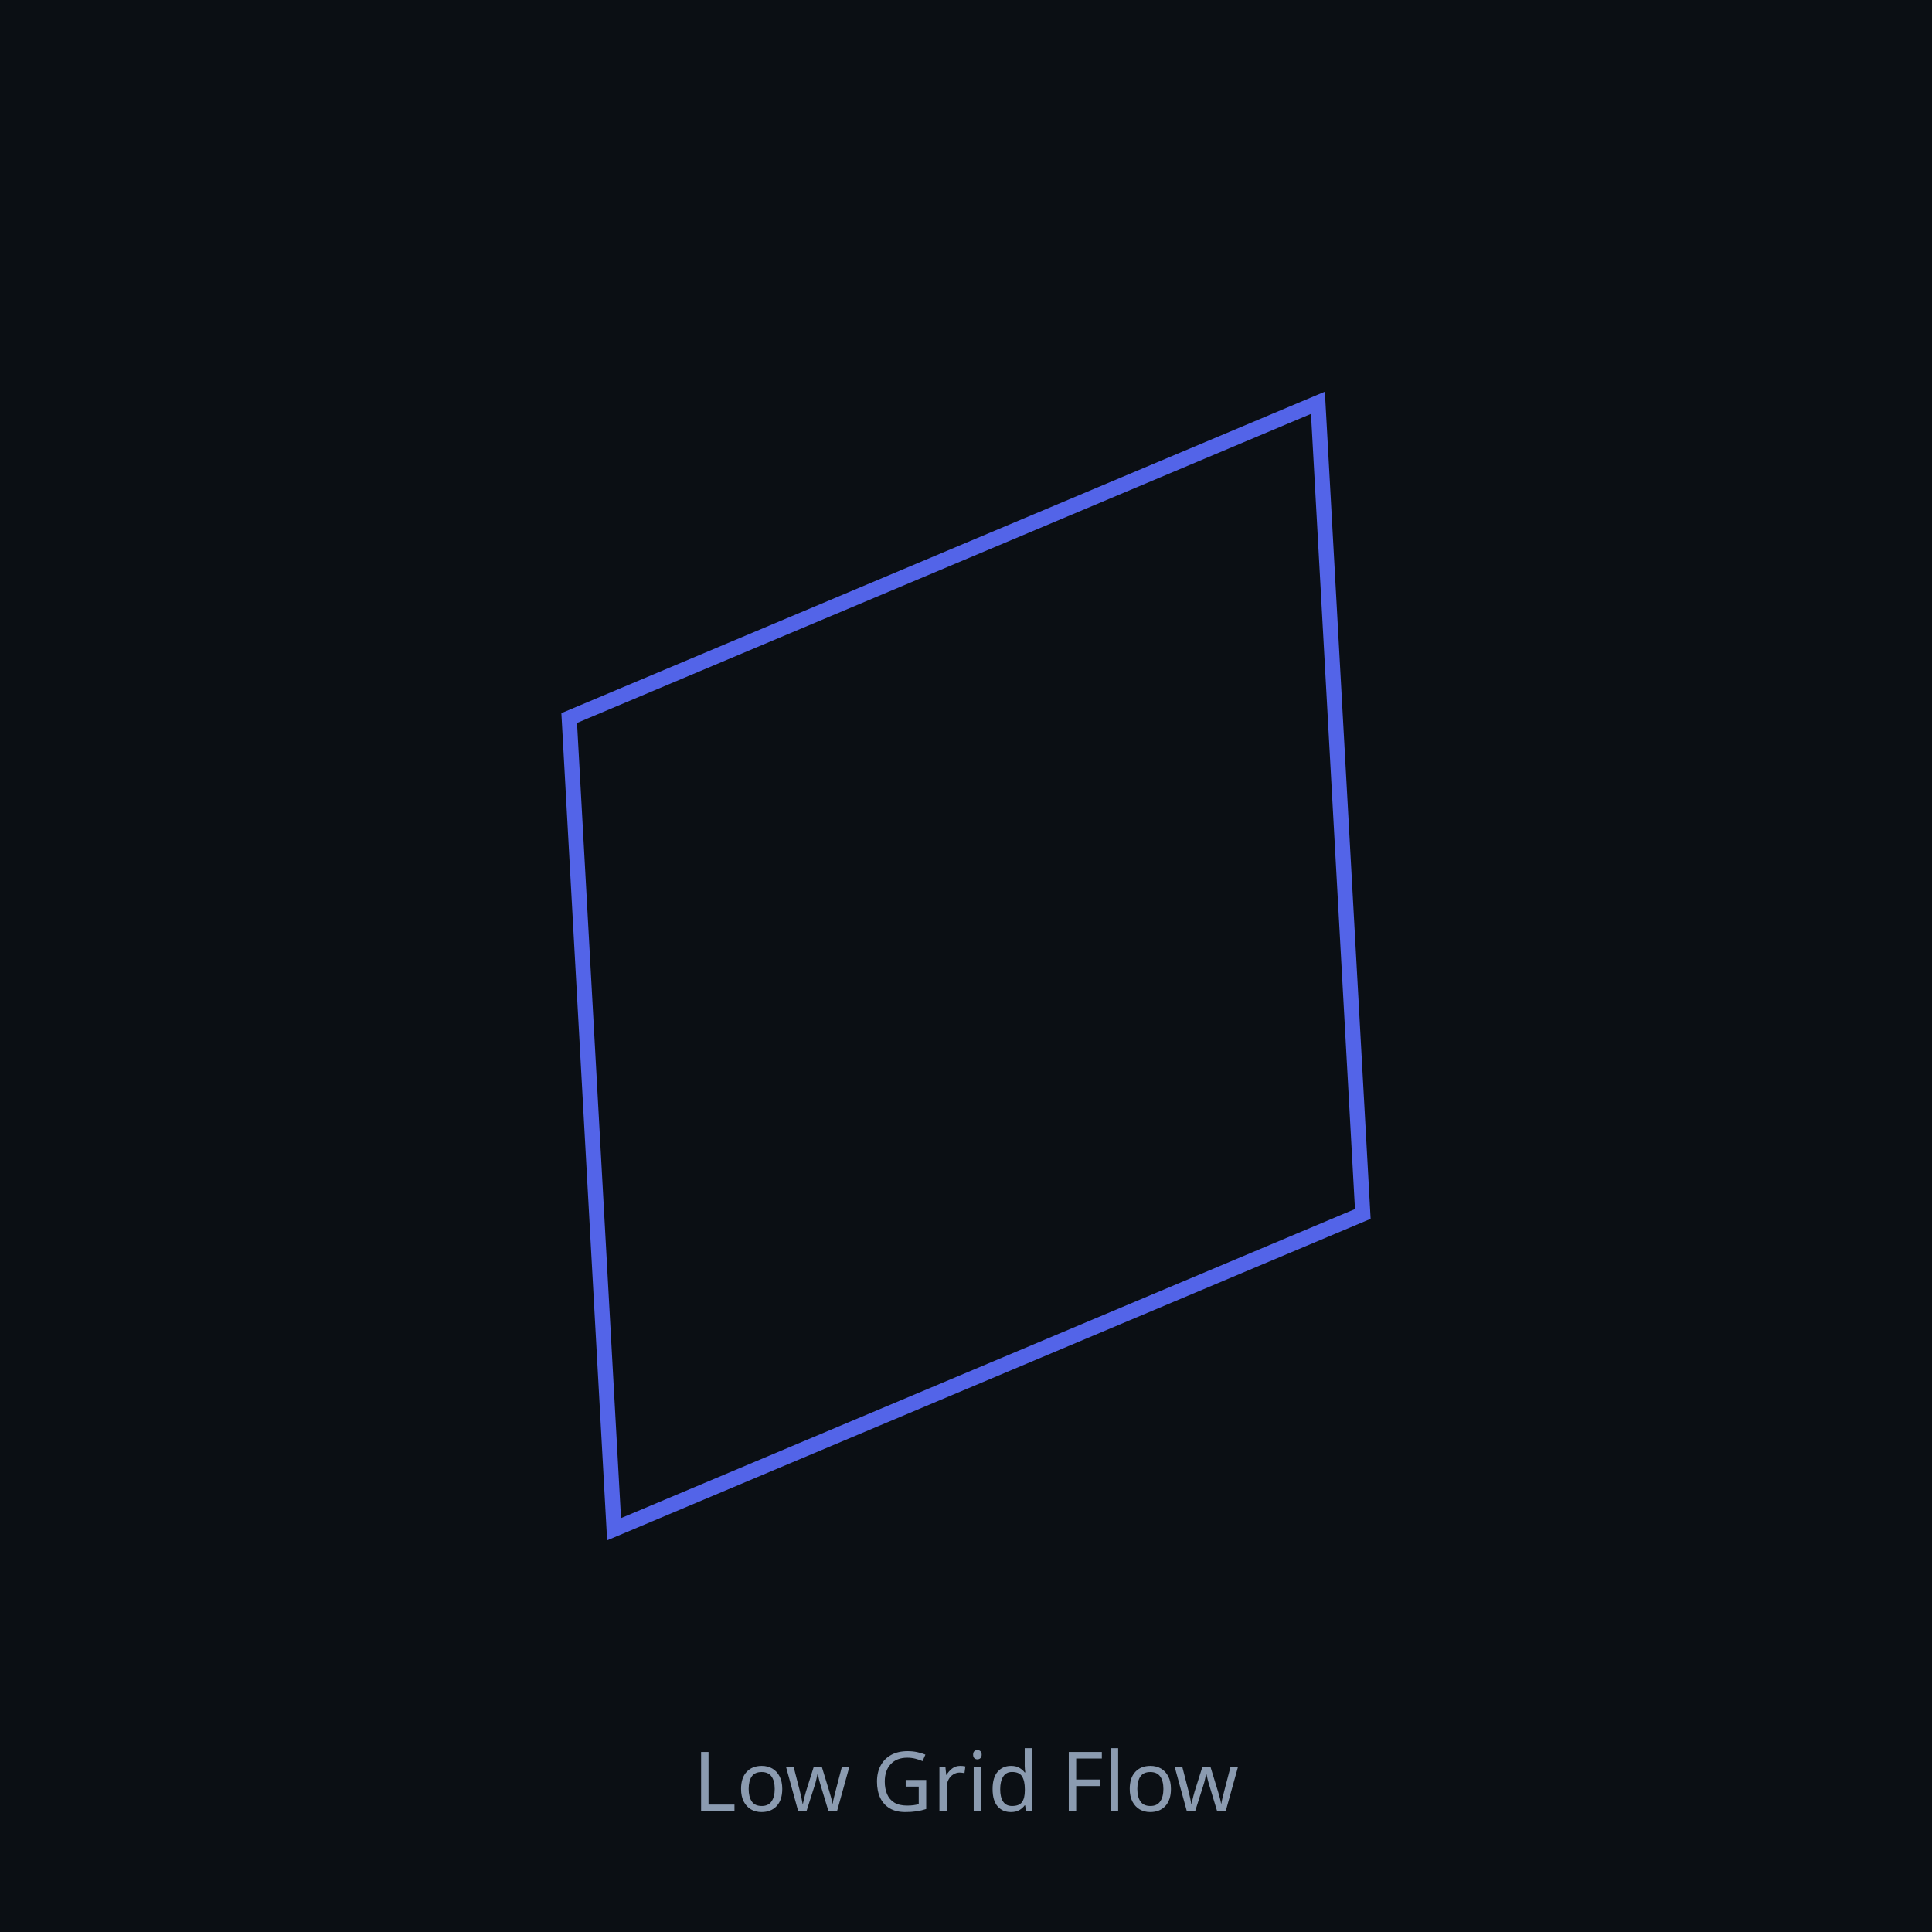
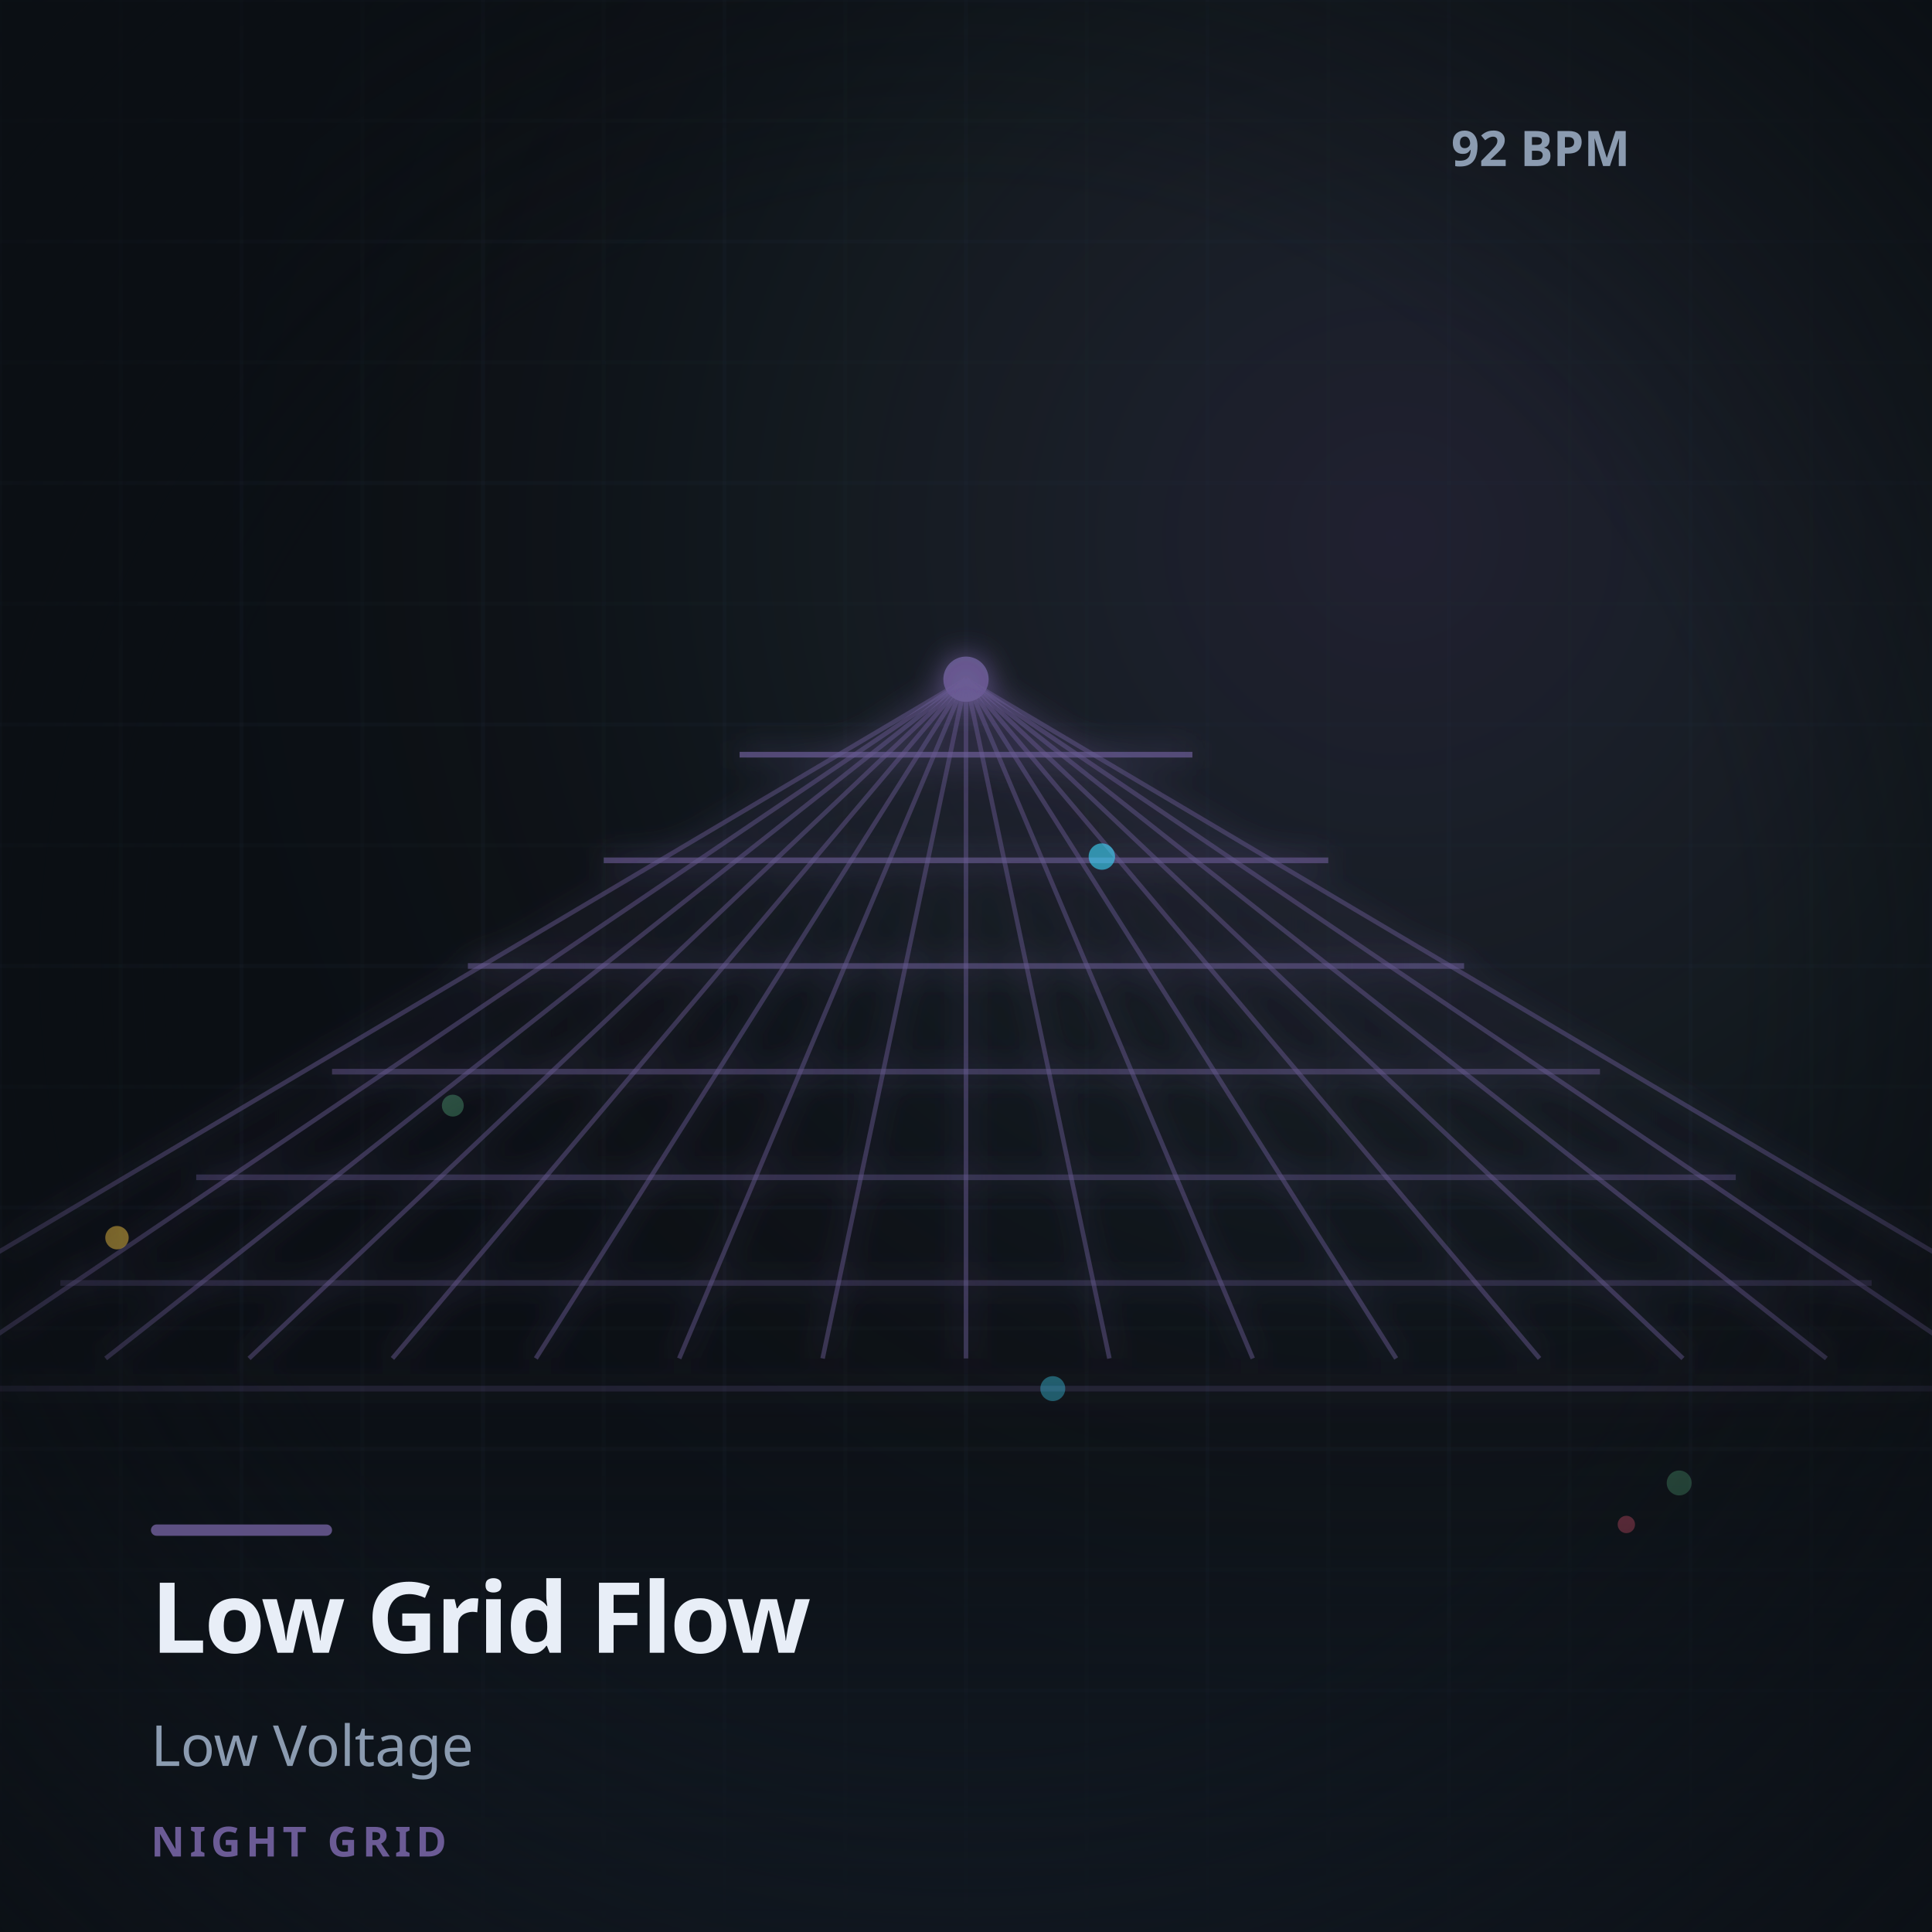
<svg xmlns="http://www.w3.org/2000/svg" width="512" height="512" viewBox="0 0 512 512">
-   <rect width="512" height="512" fill="#0b0f14" />
-   <polygon points="256,80 380,256 256,432 132,256" fill="none" stroke="#5B6EFF" stroke-width="4" opacity="0.9" transform="rotate(212 256 256)" />
-   <text x="256" y="480" text-anchor="middle" fill="#8b9bb0" font-family="system-ui" font-size="22">Low Grid Flow</text>
+   <defs>
+     <radialGradient id="bgGlow" cx="72%" cy="28%" r="65%">
+       <stop offset="0%" stop-color="#6B5B95" stop-opacity="0.22" />
+       <stop offset="55%" stop-color="#70949f" stop-opacity="0.06" />
+       <stop offset="100%" stop-color="#0B0F14" stop-opacity="0" />
+     </radialGradient>
+     <radialGradient id="vignette" cx="50%" cy="50%" r="72%">
+       <stop offset="55%" stop-color="#0B0F14" stop-opacity="0" />
+       <stop offset="100%" stop-color="#0B0F14" stop-opacity="0.92" />
+     </radialGradient>
+     <linearGradient id="titleFade" x1="0" y1="0" x2="0" y2="1">
+       <stop offset="0%" stop-color="#121A24" stop-opacity="0" />
+       <stop offset="100%" stop-color="#121A24" stop-opacity="0.94" />
+     </linearGradient>
+     <filter id="softGlow" x="-40%" y="-40%" width="180%" height="180%">
+       <feGaussianBlur stdDeviation="4" result="b" />
+       <feMerge>
+         <feMergeNode in="b" />
+         <feMergeNode in="SourceGraphic" />
+       </feMerge>
+     </filter>
+   </defs>
+   <rect width="512" height="512" fill="#0B0F14" />
+   <rect width="512" height="512" fill="url(#bgGlow)" />
+   <g opacity="0.9">
+     <line x1="0" y1="0" x2="0" y2="512" stroke="#1E2A3A" stroke-opacity="0.20" stroke-width="1" />
+     <line x1="32" y1="0" x2="32" y2="512" stroke="#1E2A3A" stroke-opacity="0.12" stroke-width="1" />
+     <line x1="64" y1="0" x2="64" y2="512" stroke="#1E2A3A" stroke-opacity="0.20" stroke-width="1" />
+     <line x1="96" y1="0" x2="96" y2="512" stroke="#1E2A3A" stroke-opacity="0.12" stroke-width="1" />
+     <line x1="128" y1="0" x2="128" y2="512" stroke="#1E2A3A" stroke-opacity="0.20" stroke-width="1" />
+     <line x1="160" y1="0" x2="160" y2="512" stroke="#1E2A3A" stroke-opacity="0.12" stroke-width="1" />
+     <line x1="192" y1="0" x2="192" y2="512" stroke="#1E2A3A" stroke-opacity="0.20" stroke-width="1" />
+     <line x1="224" y1="0" x2="224" y2="512" stroke="#1E2A3A" stroke-opacity="0.12" stroke-width="1" />
+     <line x1="256" y1="0" x2="256" y2="512" stroke="#1E2A3A" stroke-opacity="0.20" stroke-width="1" />
+     <line x1="288" y1="0" x2="288" y2="512" stroke="#1E2A3A" stroke-opacity="0.12" stroke-width="1" />
+     <line x1="320" y1="0" x2="320" y2="512" stroke="#1E2A3A" stroke-opacity="0.20" stroke-width="1" />
+     <line x1="352" y1="0" x2="352" y2="512" stroke="#1E2A3A" stroke-opacity="0.12" stroke-width="1" />
+     <line x1="384" y1="0" x2="384" y2="512" stroke="#1E2A3A" stroke-opacity="0.20" stroke-width="1" />
+     <line x1="416" y1="0" x2="416" y2="512" stroke="#1E2A3A" stroke-opacity="0.12" stroke-width="1" />
+     <line x1="448" y1="0" x2="448" y2="512" stroke="#1E2A3A" stroke-opacity="0.20" stroke-width="1" />
+     <line x1="480" y1="0" x2="480" y2="512" stroke="#1E2A3A" stroke-opacity="0.12" stroke-width="1" />
+     <line x1="512" y1="0" x2="512" y2="512" stroke="#1E2A3A" stroke-opacity="0.20" stroke-width="1" />
+     <line x1="0" y1="0" x2="512" y2="0" stroke="#1E2A3A" stroke-opacity="0.20" stroke-width="1" />
+     <line x1="0" y1="32" x2="512" y2="32" stroke="#1E2A3A" stroke-opacity="0.12" stroke-width="1" />
+     <line x1="0" y1="64" x2="512" y2="64" stroke="#1E2A3A" stroke-opacity="0.20" stroke-width="1" />
+     <line x1="0" y1="96" x2="512" y2="96" stroke="#1E2A3A" stroke-opacity="0.12" stroke-width="1" />
+     <line x1="0" y1="128" x2="512" y2="128" stroke="#1E2A3A" stroke-opacity="0.20" stroke-width="1" />
+     <line x1="0" y1="160" x2="512" y2="160" stroke="#1E2A3A" stroke-opacity="0.12" stroke-width="1" />
+     <line x1="0" y1="192" x2="512" y2="192" stroke="#1E2A3A" stroke-opacity="0.20" stroke-width="1" />
+     <line x1="0" y1="224" x2="512" y2="224" stroke="#1E2A3A" stroke-opacity="0.12" stroke-width="1" />
+     <line x1="0" y1="256" x2="512" y2="256" stroke="#1E2A3A" stroke-opacity="0.20" stroke-width="1" />
+     <line x1="0" y1="288" x2="512" y2="288" stroke="#1E2A3A" stroke-opacity="0.12" stroke-width="1" />
+     <line x1="0" y1="320" x2="512" y2="320" stroke="#1E2A3A" stroke-opacity="0.20" stroke-width="1" />
+     <line x1="0" y1="352" x2="512" y2="352" stroke="#1E2A3A" stroke-opacity="0.12" stroke-width="1" />
+     <line x1="0" y1="384" x2="512" y2="384" stroke="#1E2A3A" stroke-opacity="0.20" stroke-width="1" />
+     <line x1="0" y1="416" x2="512" y2="416" stroke="#1E2A3A" stroke-opacity="0.12" stroke-width="1" />
+     <line x1="0" y1="448" x2="512" y2="448" stroke="#1E2A3A" stroke-opacity="0.20" stroke-width="1" />
+     <line x1="0" y1="480" x2="512" y2="480" stroke="#1E2A3A" stroke-opacity="0.12" stroke-width="1" />
+     <line x1="0" y1="512" x2="512" y2="512" stroke="#1E2A3A" stroke-opacity="0.20" stroke-width="1" />
+   </g>
+   <g filter="url(#softGlow)">
+     <line x1="-48" y1="360" x2="256" y2="180" stroke="#6B5B95" stroke-width="1.2" opacity="0.45" />
+     <line x1="-10" y1="360" x2="256" y2="180" stroke="#6B5B95" stroke-width="1.2" opacity="0.45" />
+     <line x1="28" y1="360" x2="256" y2="180" stroke="#6B5B95" stroke-width="1.2" opacity="0.45" />
+     <line x1="66" y1="360" x2="256" y2="180" stroke="#6B5B95" stroke-width="1.2" opacity="0.45" />
+     <line x1="104" y1="360" x2="256" y2="180" stroke="#6B5B95" stroke-width="1.2" opacity="0.45" />
+     <line x1="142" y1="360" x2="256" y2="180" stroke="#6B5B95" stroke-width="1.2" opacity="0.45" />
+     <line x1="180" y1="360" x2="256" y2="180" stroke="#6B5B95" stroke-width="1.2" opacity="0.45" />
+     <line x1="218" y1="360" x2="256" y2="180" stroke="#6B5B95" stroke-width="1.2" opacity="0.45" />
+     <line x1="256" y1="360" x2="256" y2="180" stroke="#6B5B95" stroke-width="1.2" opacity="0.45" />
+     <line x1="294" y1="360" x2="256" y2="180" stroke="#6B5B95" stroke-width="1.2" opacity="0.45" />
+     <line x1="332" y1="360" x2="256" y2="180" stroke="#6B5B95" stroke-width="1.2" opacity="0.45" />
+     <line x1="370" y1="360" x2="256" y2="180" stroke="#6B5B95" stroke-width="1.2" opacity="0.45" />
+     <line x1="408" y1="360" x2="256" y2="180" stroke="#6B5B95" stroke-width="1.2" opacity="0.45" />
+     <line x1="446" y1="360" x2="256" y2="180" stroke="#6B5B95" stroke-width="1.2" opacity="0.45" />
+     <line x1="484" y1="360" x2="256" y2="180" stroke="#6B5B95" stroke-width="1.2" opacity="0.45" />
+     <line x1="522" y1="360" x2="256" y2="180" stroke="#6B5B95" stroke-width="1.2" opacity="0.45" />
+     <line x1="560" y1="360" x2="256" y2="180" stroke="#6B5B95" stroke-width="1.2" opacity="0.45" />
+     <line x1="196" y1="200" x2="316" y2="200" stroke="#6B5B95" stroke-width="1.5" opacity="0.70" />
+     <line x1="160" y1="228" x2="352" y2="228" stroke="#6B5B95" stroke-width="1.5" opacity="0.62" />
+     <line x1="124" y1="256" x2="388" y2="256" stroke="#6B5B95" stroke-width="1.5" opacity="0.54" />
+     <line x1="88" y1="284" x2="424" y2="284" stroke="#6B5B95" stroke-width="1.5" opacity="0.46" />
+     <line x1="52" y1="312" x2="460" y2="312" stroke="#6B5B95" stroke-width="1.5" opacity="0.38" />
+     <line x1="16" y1="340" x2="496" y2="340" stroke="#6B5B95" stroke-width="1.5" opacity="0.30" />
+     <line x1="-20" y1="368" x2="532" y2="368" stroke="#6B5B95" stroke-width="1.5" opacity="0.22" />
+     <circle cx="256" cy="180" r="6" fill="#6B5B95" opacity="0.9" />
+   </g>
+   <g>
+     <circle cx="292.0" cy="227.0" r="3.5" fill="#3DDCFF" opacity="0.59" />
+     <circle cx="120.0" cy="293.0" r="2.9" fill="#7CFFB2" opacity="0.25" />
+     <circle cx="31.0" cy="328.0" r="3.1" fill="#F5C542" opacity="0.57" />
+     <circle cx="431.0" cy="404.0" r="2.3" fill="#FF5C7A" opacity="0.47" />
+     <circle cx="279.0" cy="368.0" r="3.3" fill="#3DDCFF" opacity="0.38" />
+     <circle cx="445.0" cy="393.0" r="3.3" fill="#7CFFB2" opacity="0.30" />
+   </g>
+   <rect x="0" y="360" width="512" height="152" fill="url(#titleFade)" />
+   <rect width="512" height="512" fill="url(#vignette)" />
+   <text x="40" y="438" fill="#E8EEF7" font-family="Sora, IBM Plex Sans, system-ui, sans-serif" font-size="26" font-weight="700" letter-spacing="-0.02em">Low Grid Flow</text>
+   <text x="40" y="468" fill="#8B9BB0" font-family="IBM Plex Sans, system-ui, sans-serif" font-size="15" font-weight="500">Low Voltage</text>
+   <text x="40" y="492" fill="#6B5B95" font-family="IBM Plex Sans, system-ui, sans-serif" font-size="11" font-weight="600" letter-spacing="0.12em">NIGHT GRID</text>
+   <text x="432" y="44" text-anchor="end" fill="#8B9BB0" font-family="IBM Plex Sans, system-ui, sans-serif" font-size="13" font-weight="600">92 BPM</text>
+   <rect x="40" y="404" width="48" height="3" fill="#6B5B95" opacity="0.85" rx="1.5" />
</svg>
